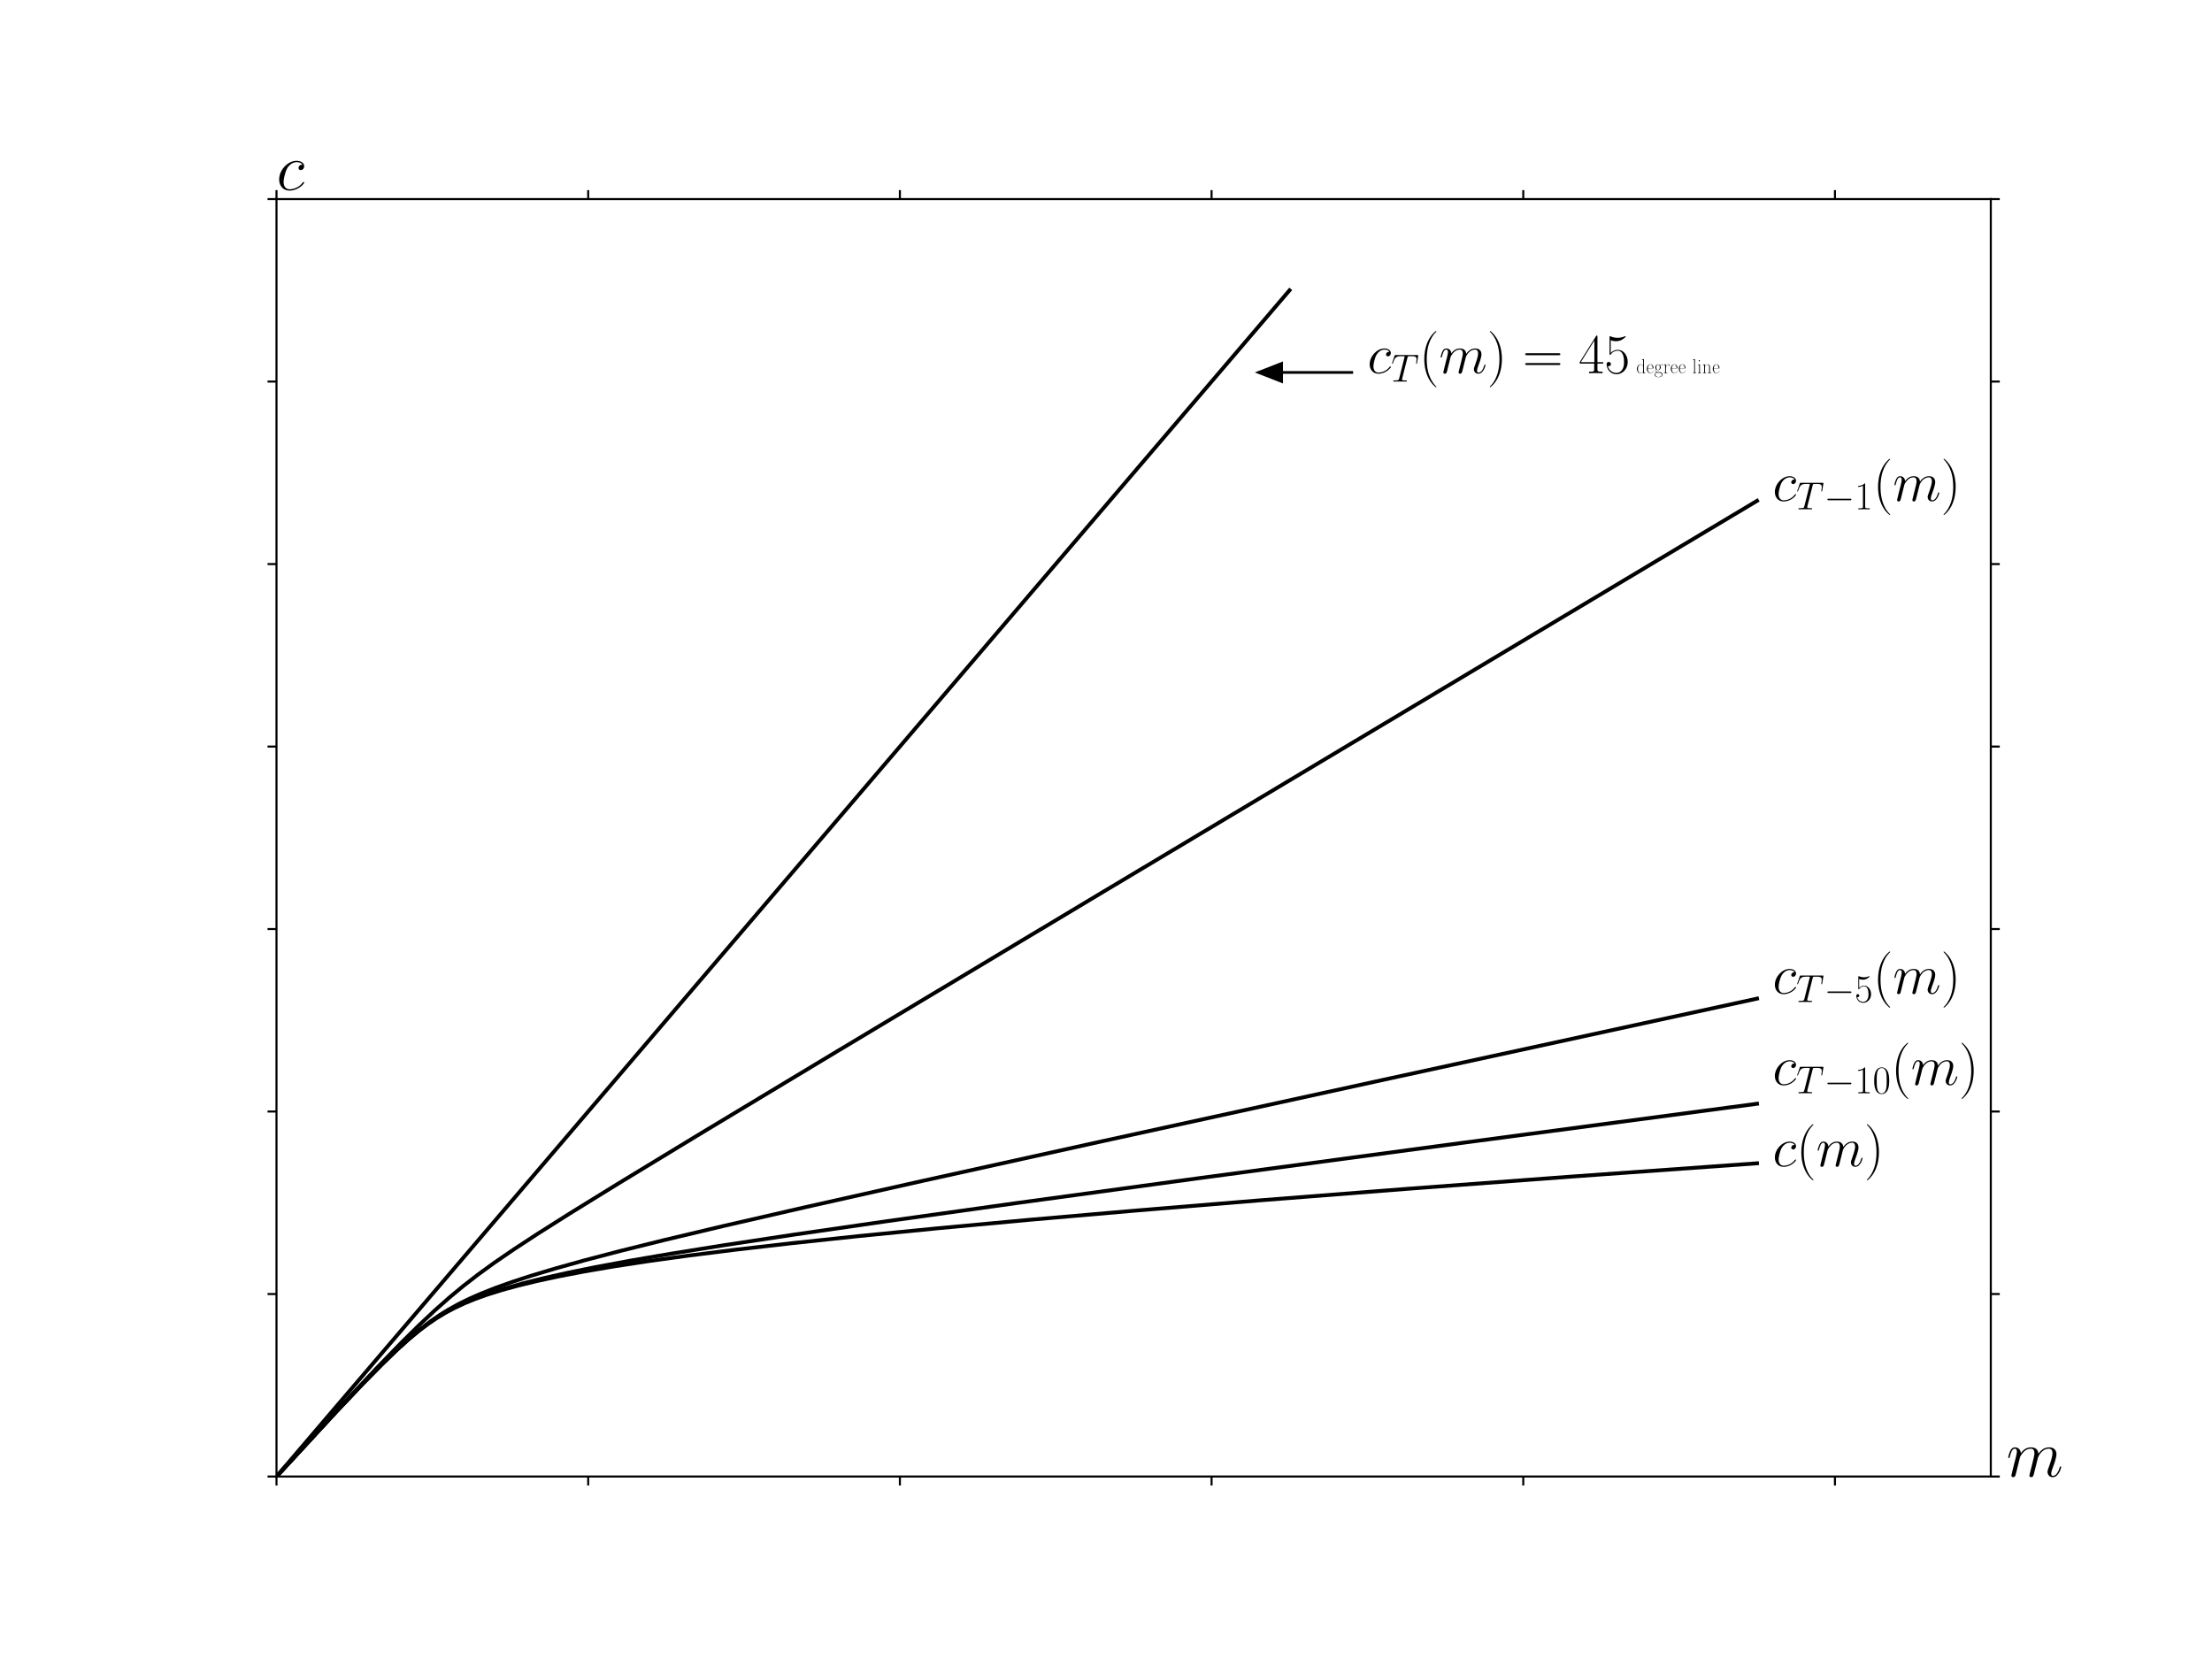
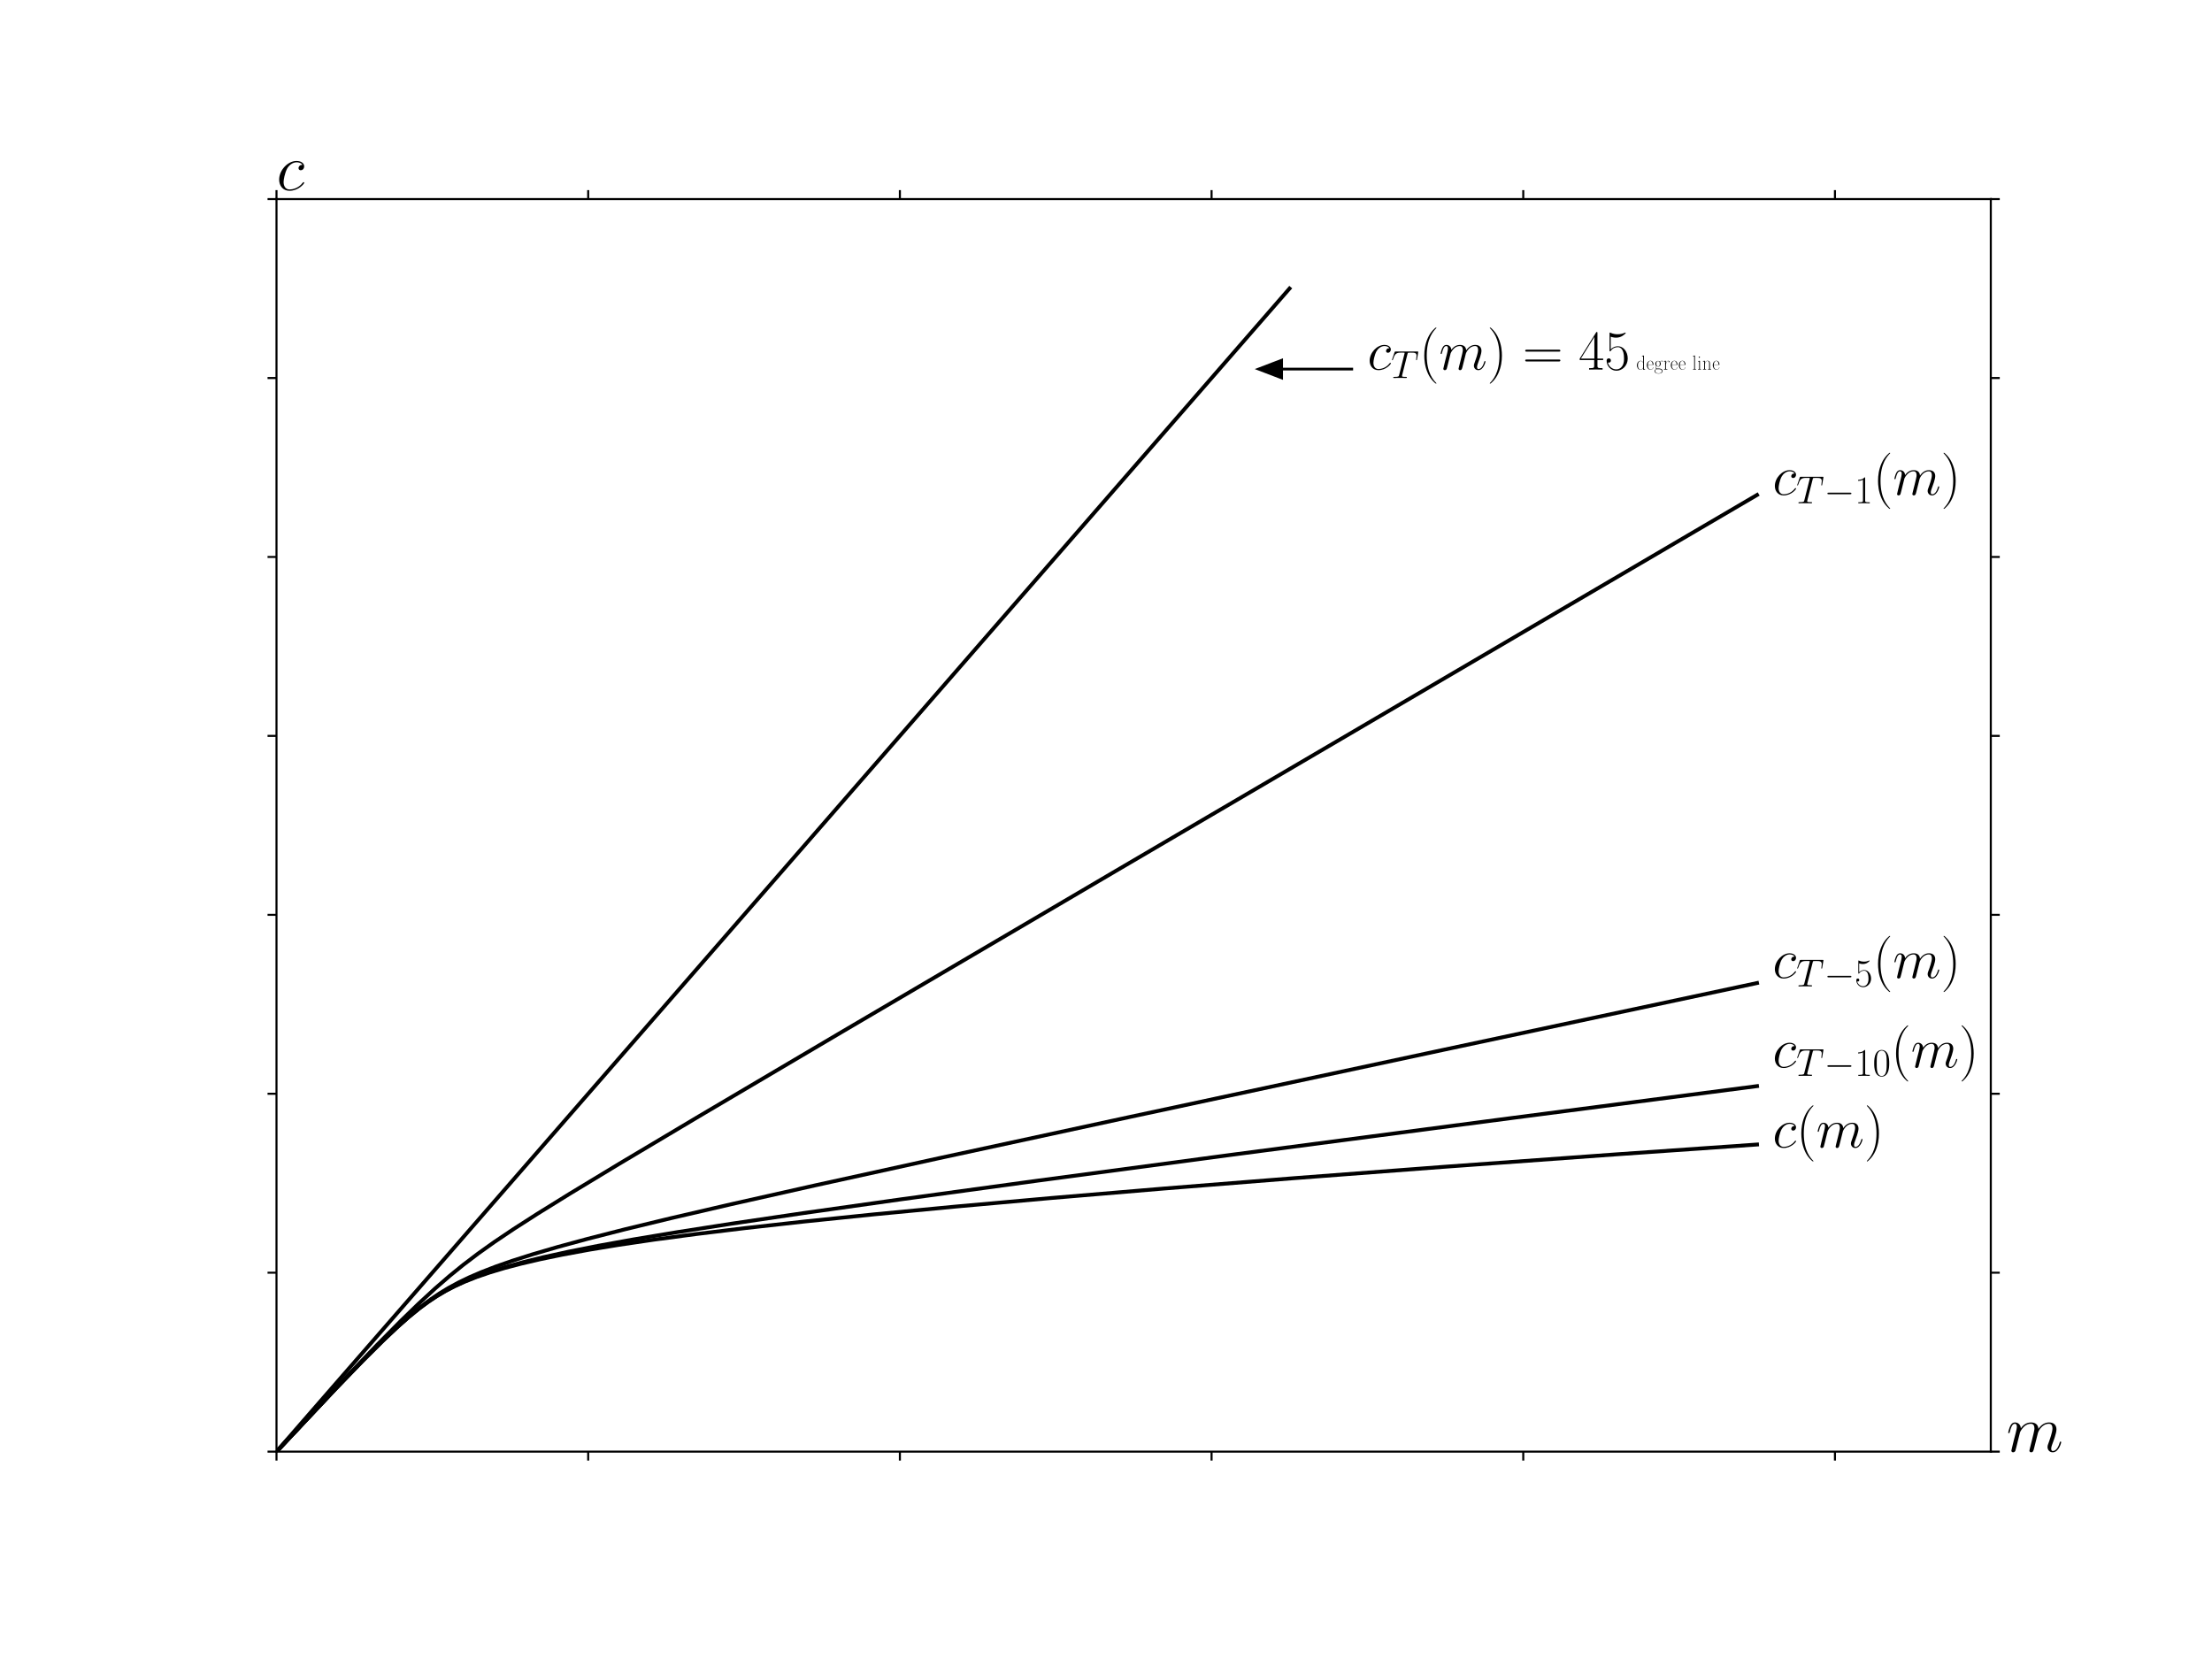
<svg xmlns="http://www.w3.org/2000/svg" xmlns:xlink="http://www.w3.org/1999/xlink" height="648pt" version="1.1" viewBox="0 0 864 648" width="864pt">
  <defs>
    <style type="text/css">
*{stroke-linecap:butt;stroke-linejoin:round;white-space:pre;}
  </style>
  </defs>
  <g id="figure_1">
    <g id="patch_1">
      <path d="M 0 648  L 864 648  L 864 0  L 0 0  z " style="fill:#ffffff;" />
    </g>
    <g id="axes_1">
      <g id="patch_2">
-         <path d="M 108 576.72  L 777.6 576.72  L 777.6 77.76  L 108 77.76  z " style="fill:#ffffff;" />
+         <path d="M 108 567  L 777.6 567  L 777.6 77.76  L 108 77.76  z " style="fill:#ffffff;" />
      </g>
      <g id="patch_3">
-         <path clip-path="url(#pe00c9d540c)" d="M 491.498 145.476  L 500.629 141.912  L 500.629 145.44  L 528.022 145.44  L 528.022 145.512  L 500.629 145.512  L 500.629 149.04  z " style="stroke:#000000;stroke-linejoin:miter;" />
+         <path clip-path="url(#pd4deb03139)" d="M 491.498 144.157  L 500.629 140.662  L 500.629 144.122  L 528.022 144.122  L 528.022 144.192  L 500.629 144.192  L 500.629 147.651  z " style="stroke:#000000;stroke-linejoin:miter;" />
      </g>
      <g id="matplotlib.axis_1">
        <g id="xtick_1">
          <g id="line2d_1">
            <defs>
-               <path d="M 0 0  L 0 3.5  " id="m144f4444d6" style="stroke:#000000;stroke-width:0.8;" />
+               <path d="M 0 0  L 0 3.5  " id="m215e7a1349" style="stroke:#000000;stroke-width:0.8;" />
            </defs>
            <g>
-               <use style="stroke:#000000;stroke-width:0.8;" x="108" xlink:href="#m144f4444d6" y="576.72" />
+               <use style="stroke:#000000;stroke-width:0.8;" x="108" xlink:href="#m215e7a1349" y="567" />
            </g>
          </g>
          <g id="line2d_2">
            <defs>
-               <path d="M 0 0  L 0 -3.5  " id="m716ae5210c" style="stroke:#000000;stroke-width:0.8;" />
+               <path d="M 0 0  L 0 -3.5  " id="m00bf7a49ea" style="stroke:#000000;stroke-width:0.8;" />
            </defs>
            <g>
-               <use style="stroke:#000000;stroke-width:0.8;" x="108" xlink:href="#m716ae5210c" y="77.76" />
+               <use style="stroke:#000000;stroke-width:0.8;" x="108" xlink:href="#m00bf7a49ea" y="77.76" />
            </g>
          </g>
        </g>
        <g id="xtick_2">
          <g id="line2d_3">
            <g>
-               <use style="stroke:#000000;stroke-width:0.8;" x="229.745" xlink:href="#m144f4444d6" y="576.72" />
+               <use style="stroke:#000000;stroke-width:0.8;" x="229.745" xlink:href="#m215e7a1349" y="567" />
            </g>
          </g>
          <g id="line2d_4">
            <g>
-               <use style="stroke:#000000;stroke-width:0.8;" x="229.745" xlink:href="#m716ae5210c" y="77.76" />
+               <use style="stroke:#000000;stroke-width:0.8;" x="229.745" xlink:href="#m00bf7a49ea" y="77.76" />
            </g>
          </g>
        </g>
        <g id="xtick_3">
          <g id="line2d_5">
            <g>
-               <use style="stroke:#000000;stroke-width:0.8;" x="351.491" xlink:href="#m144f4444d6" y="576.72" />
+               <use style="stroke:#000000;stroke-width:0.8;" x="351.491" xlink:href="#m215e7a1349" y="567" />
            </g>
          </g>
          <g id="line2d_6">
            <g>
-               <use style="stroke:#000000;stroke-width:0.8;" x="351.491" xlink:href="#m716ae5210c" y="77.76" />
+               <use style="stroke:#000000;stroke-width:0.8;" x="351.491" xlink:href="#m00bf7a49ea" y="77.76" />
            </g>
          </g>
        </g>
        <g id="xtick_4">
          <g id="line2d_7">
            <g>
-               <use style="stroke:#000000;stroke-width:0.8;" x="473.236" xlink:href="#m144f4444d6" y="576.72" />
+               <use style="stroke:#000000;stroke-width:0.8;" x="473.236" xlink:href="#m215e7a1349" y="567" />
            </g>
          </g>
          <g id="line2d_8">
            <g>
-               <use style="stroke:#000000;stroke-width:0.8;" x="473.236" xlink:href="#m716ae5210c" y="77.76" />
+               <use style="stroke:#000000;stroke-width:0.8;" x="473.236" xlink:href="#m00bf7a49ea" y="77.76" />
            </g>
          </g>
        </g>
        <g id="xtick_5">
          <g id="line2d_9">
            <g>
-               <use style="stroke:#000000;stroke-width:0.8;" x="594.982" xlink:href="#m144f4444d6" y="576.72" />
+               <use style="stroke:#000000;stroke-width:0.8;" x="594.982" xlink:href="#m215e7a1349" y="567" />
            </g>
          </g>
          <g id="line2d_10">
            <g>
-               <use style="stroke:#000000;stroke-width:0.8;" x="594.982" xlink:href="#m716ae5210c" y="77.76" />
+               <use style="stroke:#000000;stroke-width:0.8;" x="594.982" xlink:href="#m00bf7a49ea" y="77.76" />
            </g>
          </g>
        </g>
        <g id="xtick_6">
          <g id="line2d_11">
            <g>
-               <use style="stroke:#000000;stroke-width:0.8;" x="716.727" xlink:href="#m144f4444d6" y="576.72" />
+               <use style="stroke:#000000;stroke-width:0.8;" x="716.727" xlink:href="#m215e7a1349" y="567" />
            </g>
          </g>
          <g id="line2d_12">
            <g>
-               <use style="stroke:#000000;stroke-width:0.8;" x="716.727" xlink:href="#m716ae5210c" y="77.76" />
+               <use style="stroke:#000000;stroke-width:0.8;" x="716.727" xlink:href="#m00bf7a49ea" y="77.76" />
            </g>
          </g>
        </g>
      </g>
      <g id="matplotlib.axis_2">
        <g id="ytick_1">
          <g id="line2d_13">
            <defs>
-               <path d="M 0 0  L -3.5 0  " id="m215b8aab65" style="stroke:#000000;stroke-width:0.8;" />
+               <path d="M 0 0  L -3.5 0  " id="m64de5ba7b4" style="stroke:#000000;stroke-width:0.8;" />
            </defs>
            <g>
-               <use style="stroke:#000000;stroke-width:0.8;" x="108" xlink:href="#m215b8aab65" y="576.72" />
+               <use style="stroke:#000000;stroke-width:0.8;" x="108" xlink:href="#m64de5ba7b4" y="567" />
            </g>
          </g>
          <g id="line2d_14">
            <defs>
-               <path d="M 0 0  L 3.5 0  " id="m0a7cdd34b3" style="stroke:#000000;stroke-width:0.8;" />
+               <path d="M 0 0  L 3.5 0  " id="mf3bd66cc26" style="stroke:#000000;stroke-width:0.8;" />
            </defs>
            <g>
-               <use style="stroke:#000000;stroke-width:0.8;" x="777.6" xlink:href="#m0a7cdd34b3" y="576.72" />
+               <use style="stroke:#000000;stroke-width:0.8;" x="777.6" xlink:href="#mf3bd66cc26" y="567" />
            </g>
          </g>
        </g>
        <g id="ytick_2">
          <g id="line2d_15">
            <g>
-               <use style="stroke:#000000;stroke-width:0.8;" x="108" xlink:href="#m215b8aab65" y="505.44" />
+               <use style="stroke:#000000;stroke-width:0.8;" x="108" xlink:href="#m64de5ba7b4" y="497.109" />
            </g>
          </g>
          <g id="line2d_16">
            <g>
-               <use style="stroke:#000000;stroke-width:0.8;" x="777.6" xlink:href="#m0a7cdd34b3" y="505.44" />
+               <use style="stroke:#000000;stroke-width:0.8;" x="777.6" xlink:href="#mf3bd66cc26" y="497.109" />
            </g>
          </g>
        </g>
        <g id="ytick_3">
          <g id="line2d_17">
            <g>
-               <use style="stroke:#000000;stroke-width:0.8;" x="108" xlink:href="#m215b8aab65" y="434.16" />
+               <use style="stroke:#000000;stroke-width:0.8;" x="108" xlink:href="#m64de5ba7b4" y="427.217" />
            </g>
          </g>
          <g id="line2d_18">
            <g>
-               <use style="stroke:#000000;stroke-width:0.8;" x="777.6" xlink:href="#m0a7cdd34b3" y="434.16" />
+               <use style="stroke:#000000;stroke-width:0.8;" x="777.6" xlink:href="#mf3bd66cc26" y="427.217" />
            </g>
          </g>
        </g>
        <g id="ytick_4">
          <g id="line2d_19">
            <g>
-               <use style="stroke:#000000;stroke-width:0.8;" x="108" xlink:href="#m215b8aab65" y="362.88" />
+               <use style="stroke:#000000;stroke-width:0.8;" x="108" xlink:href="#m64de5ba7b4" y="357.326" />
            </g>
          </g>
          <g id="line2d_20">
            <g>
-               <use style="stroke:#000000;stroke-width:0.8;" x="777.6" xlink:href="#m0a7cdd34b3" y="362.88" />
+               <use style="stroke:#000000;stroke-width:0.8;" x="777.6" xlink:href="#mf3bd66cc26" y="357.326" />
            </g>
          </g>
        </g>
        <g id="ytick_5">
          <g id="line2d_21">
            <g>
-               <use style="stroke:#000000;stroke-width:0.8;" x="108" xlink:href="#m215b8aab65" y="291.6" />
+               <use style="stroke:#000000;stroke-width:0.8;" x="108" xlink:href="#m64de5ba7b4" y="287.434" />
            </g>
          </g>
          <g id="line2d_22">
            <g>
-               <use style="stroke:#000000;stroke-width:0.8;" x="777.6" xlink:href="#m0a7cdd34b3" y="291.6" />
+               <use style="stroke:#000000;stroke-width:0.8;" x="777.6" xlink:href="#mf3bd66cc26" y="287.434" />
            </g>
          </g>
        </g>
        <g id="ytick_6">
          <g id="line2d_23">
            <g>
-               <use style="stroke:#000000;stroke-width:0.8;" x="108" xlink:href="#m215b8aab65" y="220.32" />
+               <use style="stroke:#000000;stroke-width:0.8;" x="108" xlink:href="#m64de5ba7b4" y="217.543" />
            </g>
          </g>
          <g id="line2d_24">
            <g>
-               <use style="stroke:#000000;stroke-width:0.8;" x="777.6" xlink:href="#m0a7cdd34b3" y="220.32" />
+               <use style="stroke:#000000;stroke-width:0.8;" x="777.6" xlink:href="#mf3bd66cc26" y="217.543" />
            </g>
          </g>
        </g>
        <g id="ytick_7">
          <g id="line2d_25">
            <g>
-               <use style="stroke:#000000;stroke-width:0.8;" x="108" xlink:href="#m215b8aab65" y="149.04" />
+               <use style="stroke:#000000;stroke-width:0.8;" x="108" xlink:href="#m64de5ba7b4" y="147.651" />
            </g>
          </g>
          <g id="line2d_26">
            <g>
-               <use style="stroke:#000000;stroke-width:0.8;" x="777.6" xlink:href="#m0a7cdd34b3" y="149.04" />
+               <use style="stroke:#000000;stroke-width:0.8;" x="777.6" xlink:href="#mf3bd66cc26" y="147.651" />
            </g>
          </g>
        </g>
        <g id="ytick_8">
          <g id="line2d_27">
            <g>
-               <use style="stroke:#000000;stroke-width:0.8;" x="108" xlink:href="#m215b8aab65" y="77.76" />
+               <use style="stroke:#000000;stroke-width:0.8;" x="108" xlink:href="#m64de5ba7b4" y="77.76" />
            </g>
          </g>
          <g id="line2d_28">
            <g>
-               <use style="stroke:#000000;stroke-width:0.8;" x="777.6" xlink:href="#m0a7cdd34b3" y="77.76" />
+               <use style="stroke:#000000;stroke-width:0.8;" x="777.6" xlink:href="#mf3bd66cc26" y="77.76" />
            </g>
          </g>
        </g>
      </g>
      <g id="line2d_29">
-         <path clip-path="url(#pe00c9d540c)" d="M 108 576.72  L 131.155 551.604  L 141.574 540.609  L 149.1 532.966  L 154.888 527.383  L 159.519 523.206  L 163.571 519.837  L 167.045 517.21  L 170.518 514.849  L 173.991 512.755  L 177.464 510.909  L 181.516 509.025  L 185.569 507.377  L 190.2 505.721  L 195.988 503.909  L 202.356 502.162  L 209.881 500.34  L 218.564 498.479  L 228.405 496.6  L 239.982 494.626  L 253.296 492.591  L 268.926 490.434  L 287.45 488.108  L 309.447 485.574  L 335.496 482.804  L 366.176 479.771  L 402.066 476.454  L 443.744 472.829  L 492.37 468.829  L 548.52 464.44  L 613.353 459.601  L 686.291 454.381  L 686.291 454.381  " style="fill:none;stroke:#000000;stroke-linecap:square;stroke-width:1.5;" />
+         <path clip-path="url(#pd4deb03139)" d="M 108 567  L 131.155 542.373  L 141.574 531.593  L 149.1 524.098  L 154.888 518.625  L 159.519 514.528  L 163.571 511.225  L 167.045 508.649  L 170.518 506.334  L 173.991 504.281  L 177.464 502.471  L 181.516 500.624  L 186.147 498.793  L 191.357 497.009  L 197.146 495.279  L 203.514 493.604  L 211.039 491.852  L 219.722 490.055  L 230.142 488.136  L 241.719 486.233  L 255.612 484.183  L 271.82 482.025  L 290.923 479.707  L 314.078 477.131  L 341.285 474.336  L 373.122 471.294  L 410.749 467.929  L 454.164 464.274  L 505.105 460.216  L 563.571 455.786  L 631.298 450.884  L 686.291 447.044  L 686.291 447.044  " style="fill:none;stroke:#000000;stroke-linecap:square;stroke-width:1.5;" />
      </g>
      <g id="line2d_30">
-         <path clip-path="url(#pe00c9d540c)" d="M 108 576.72  L 134.628 547.682  L 147.363 534.126  L 156.625 524.587  L 163.571 517.724  L 169.939 511.745  L 175.728 506.633  L 180.938 502.32  L 186.726 497.834  L 193.094 493.212  L 200.619 488.053  L 209.881 481.991  L 222.616 473.939  L 241.719 462.151  L 272.399 443.509  L 326.813 410.739  L 431.009 348.282  L 649.822 217.422  L 686.291 195.625  L 686.291 195.625  " style="fill:none;stroke:#000000;stroke-linecap:square;stroke-width:1.5;" />
+         <path clip-path="url(#pd4deb03139)" d="M 108 567  L 134.628 538.528  L 147.363 525.236  L 156.625 515.883  L 163.571 509.153  L 169.939 503.291  L 175.728 498.278  L 180.938 494.049  L 186.726 489.651  L 193.094 485.118  L 200.619 480.061  L 209.881 474.117  L 222.616 466.221  L 241.719 454.663  L 272.978 436.041  L 328.549 403.23  L 435.64 340.294  L 661.978 207.577  L 686.291 193.329  L 686.291 193.329  " style="fill:none;stroke:#000000;stroke-linecap:square;stroke-width:1.5;" />
      </g>
      <g id="line2d_31">
-         <path clip-path="url(#pe00c9d540c)" d="M 108 576.72  L 131.155 551.601  L 142.153 539.995  L 149.679 532.355  L 155.467 526.77  L 160.098 522.577  L 164.15 519.178  L 168.202 516.084  L 171.676 513.694  L 175.149 511.542  L 179.201 509.304  L 183.253 507.312  L 187.884 505.271  L 193.673 502.985  L 200.04 500.716  L 207.566 498.265  L 216.828 495.484  L 228.405 492.254  L 242.298 488.618  L 259.664 484.31  L 282.819 478.812  L 314.657 471.5  L 360.387 461.245  L 430.43 445.787  L 543.889 420.997  L 686.291 390.056  L 686.291 390.056  " style="fill:none;stroke:#000000;stroke-linecap:square;stroke-width:1.5;" />
+         <path clip-path="url(#pd4deb03139)" d="M 108 567  L 131.734 541.763  L 142.153 530.99  L 149.679 523.499  L 155.467 518.023  L 160.098 513.912  L 164.15 510.579  L 168.202 507.545  L 171.676 505.201  L 175.149 503.092  L 179.201 500.898  L 183.253 498.944  L 187.884 496.943  L 193.673 494.702  L 200.04 492.476  L 208.144 489.896  L 217.985 487.02  L 229.563 483.874  L 244.034 480.182  L 261.979 475.841  L 285.713 470.338  L 318.709 462.93  L 366.755 452.388  L 441.429 436.252  L 563.571 410.109  L 686.291 383.973  L 686.291 383.973  " style="fill:none;stroke:#000000;stroke-linecap:square;stroke-width:1.5;" />
      </g>
      <g id="line2d_32">
-         <path clip-path="url(#pe00c9d540c)" d="M 108 576.72  L 131.155 551.603  L 141.574 540.607  L 149.1 532.96  L 154.888 527.373  L 159.519 523.187  L 163.571 519.807  L 167.045 517.166  L 170.518 514.788  L 173.991 512.672  L 177.464 510.8  L 181.516 508.881  L 186.147 506.969  L 191.357 505.092  L 197.146 503.257  L 204.092 501.309  L 212.197 499.284  L 221.458 497.203  L 232.457 494.961  L 245.771 492.484  L 261.979 489.705  L 282.819 486.371  L 310.026 482.258  L 346.494 476.984  L 396.856 469.941  L 468.057 460.224  L 571.096 446.403  L 686.291 431.12  L 686.291 431.12  " style="fill:none;stroke:#000000;stroke-linecap:square;stroke-width:1.5;" />
+         <path clip-path="url(#pd4deb03139)" d="M 108 567  L 131.155 542.373  L 141.574 531.591  L 149.1 524.093  L 154.888 518.614  L 159.519 514.51  L 163.571 511.196  L 167.045 508.607  L 170.518 506.274  L 173.991 504.2  L 177.464 502.364  L 181.516 500.483  L 186.147 498.608  L 191.357 496.767  L 197.146 494.968  L 204.092 493.058  L 212.197 491.072  L 222.037 488.911  L 233.615 486.613  L 247.508 484.102  L 264.295 481.306  L 285.713 477.972  L 314.078 473.793  L 352.283 468.403  L 405.539 461.128  L 481.371 451.011  L 591.356 436.577  L 686.291 424.236  L 686.291 424.236  " style="fill:none;stroke:#000000;stroke-linecap:square;stroke-width:1.5;" />
      </g>
      <g id="line2d_33">
-         <path clip-path="url(#pe00c9d540c)" d="M 108 576.72  L 503.673 113.4  L 503.673 113.4  " style="fill:none;stroke:#000000;stroke-linecap:square;stroke-width:1.5;" />
+         <path clip-path="url(#pd4deb03139)" d="M 108 567  L 503.673 112.706  L 503.673 112.706  " style="fill:none;stroke:#000000;stroke-linecap:square;stroke-width:1.5;" />
      </g>
      <g id="patch_4">
-         <path d="M 108 576.72  L 108 77.76  " style="fill:none;stroke:#000000;stroke-linecap:square;stroke-linejoin:miter;stroke-width:0.8;" />
+         <path d="M 108 567  L 108 77.76  " style="fill:none;stroke:#000000;stroke-linecap:square;stroke-linejoin:miter;stroke-width:0.8;" />
      </g>
      <g id="patch_5">
-         <path d="M 777.6 576.72  L 777.6 77.76  " style="fill:none;stroke:#000000;stroke-linecap:square;stroke-linejoin:miter;stroke-width:0.8;" />
+         <path d="M 777.6 567  L 777.6 77.76  " style="fill:none;stroke:#000000;stroke-linecap:square;stroke-linejoin:miter;stroke-width:0.8;" />
      </g>
      <g id="patch_6">
-         <path d="M 108 576.72  L 777.6 576.72  " style="fill:none;stroke:#000000;stroke-linecap:square;stroke-linejoin:miter;stroke-width:0.8;" />
+         <path d="M 108 567  L 777.6 567  " style="fill:none;stroke:#000000;stroke-linecap:square;stroke-linejoin:miter;stroke-width:0.8;" />
      </g>
      <g id="patch_7">
        <path d="M 108 77.76  L 777.6 77.76  " style="fill:none;stroke:#000000;stroke-linecap:square;stroke-linejoin:miter;stroke-width:0.8;" />
      </g>
      <g id="text_1">
        <defs>
          <path d="M 39.094 38  C 37.203 38 36.297 38 34.906 36.797  C 34.297 36.297 33.203 34.797 33.203 33.188  C 33.203 31.188 34.703 29.984 36.594 29.984  C 39 29.984 41.703 31.984 41.703 35.984  C 41.703 40.484 37.094 44 30.203 44  C 17.094 44 4 30.188 4 15.797  C 4 6.969 9.406 -1 19.594 -1  C 33.203 -1 41.797 9.719 41.797 11.031  C 41.797 11.641 41.203 12.141 40.797 12.141  C 40.5 12.141 40.406 12.047 39.5 11.125  C 33.094 2.516 23.594 1 19.797 1  C 12.906 1 10.703 7.078 10.703 12.141  C 10.703 15.688 12.406 25.531 16 32.391  C 18.594 37.094 24 41.984 30.297 41.984  C 31.594 41.984 37.094 41.812 39.094 38  z " id="CMMI12-99" />
          <path d="M 41.703 60.719  C 42.297 63.094 42.5 64 44 64.391  C 44.797 64.594 48.094 64.594 50.203 64.594  C 60.203 64.594 64.906 64.203 64.906 56.438  C 64.906 54.938 64.5 51.156 63.906 47.469  L 63.797 46.281  C 63.797 45.891 64.203 45.281 64.797 45.281  C 65.797 45.281 65.797 45.781 66.094 47.375  L 69 64.984  C 69.203 65.891 69.203 66.094 69.203 66.391  C 69.203 67.484 68.594 67.484 66.594 67.484  L 11.906 67.484  C 9.594 67.484 9.5 67.391 8.906 65.594  L 2.797 47.672  C 2.703 47.469 2.406 46.375 2.406 46.281  C 2.406 45.781 2.797 45.281 3.406 45.281  C 4.203 45.281 4.406 45.688 4.797 46.984  C 9 59.016 11.094 64.594 24.406 64.594  L 31.094 64.594  C 33.5 64.594 34.5 64.594 34.5 63.5  C 34.5 63.203 34.5 63 34 61.203  L 20.594 7.766  C 19.594 3.891 19.406 2.891 8.797 2.891  C 6.297 2.891 5.594 2.891 5.594 1  C 5.594 0 6.703 0 7.203 0  C 9.703 0 12.297 0.188 14.797 0.188  L 30.406 0.188  C 32.906 0.188 35.594 0 38.094 0  C 39.203 0 40.203 0 40.203 1.891  C 40.203 2.891 39.5 2.891 36.906 2.891  C 27.906 2.891 27.906 3.781 27.906 5.281  C 27.906 5.375 27.906 6.078 28.297 7.672  z " id="CMMI12-84" />
          <path d="M 30.594 -24.406  C 30.594 -24.312 30.594 -24.109 30.297 -23.812  C 25.703 -19.109 13.406 -6.297 13.406 24.938  C 13.406 56.172 25.5 68.875 30.406 73.891  C 30.406 73.984 30.594 74.188 30.594 74.484  C 30.594 74.797 30.297 75 29.906 75  C 28.797 75 20.297 67.578 15.406 56.562  C 10.406 45.453 9 34.656 9 25.047  C 9 17.828 9.703 5.625 15.703 -7.297  C 20.5 -17.703 28.703 -25 29.906 -25  C 30.406 -25 30.594 -24.812 30.594 -24.406  z " id="CMR17-40" />
          <path d="M 20.594 29.219  C 20.797 29.828 23.297 34.812 27 38  C 29.594 40.391 33 41.984 36.906 41.984  C 40.906 41.984 42.297 39 42.297 35.016  C 42.297 34.406 42.297 32.422 41.094 27.734  L 38.594 17.453  C 37.797 14.453 35.906 7.078 35.703 5.984  C 35.297 4.484 34.703 1.891 34.703 1.484  C 34.703 0.094 35.797 -1 37.297 -1  C 40.297 -1 40.797 1.297 41.703 4.891  L 47.703 28.719  C 47.906 29.531 53.094 41.984 64.094 41.984  C 68.094 41.984 69.5 39 69.5 35.016  C 69.5 29.422 65.594 18.547 63.406 12.562  C 62.5 10.172 62 8.875 62 7.078  C 62 2.594 65.094 -1 69.906 -1  C 79.203 -1 82.703 13.656 82.703 14.266  C 82.703 14.766 82.297 15.156 81.703 15.156  C 80.797 15.156 80.703 14.859 80.203 13.156  C 77.906 5.188 74.203 1 70.203 1  C 69.203 1 67.594 1.094 67.594 4.281  C 67.594 6.875 68.797 10.078 69.203 11.172  C 71 15.953 75.5 27.734 75.5 33.516  C 75.5 39.5 72 44 64.406 44  C 57.703 44 52.297 40.203 48.297 34.312  C 48 39.703 44.703 44 37.203 44  C 28.297 44 23.594 37.703 21.797 35.203  C 21.5 40.891 17.406 44 13 44  C 10.094 44 7.797 42.594 5.906 38.797  C 4.094 35.203 2.703 29.125 2.703 28.719  C 2.703 28.328 3.094 27.828 3.797 27.828  C 4.594 27.828 4.703 27.922 5.297 30.219  C 6.797 36.109 8.703 41.984 12.703 41.984  C 15 41.984 15.797 40.391 15.797 37.406  C 15.797 35.203 14.797 31.312 14.094 28.234  L 11.297 17.453  C 10.906 15.562 9.797 11.062 9.297 9.266  C 8.594 6.672 7.5 1.984 7.5 1.484  C 7.5 0.094 8.594 -1 10.094 -1  C 11.297 -1 12.703 -0.406 13.5 1.094  C 13.703 1.594 14.594 5.078 15.094 7.078  L 17.297 16.062  z " id="CMMI12-109" />
          <path d="M 26.297 24.938  C 26.297 32.141 25.594 44.359 19.594 57.266  C 14.797 67.688 6.594 75 5.406 75  C 5.094 75 4.703 74.891 4.703 74.391  C 4.703 74.188 4.797 74.094 4.906 73.891  C 9.703 68.875 21.906 56.172 21.906 25.047  C 21.906 -6.188 9.797 -18.906 4.906 -23.906  C 4.797 -24.109 4.703 -24.203 4.703 -24.406  C 4.703 -24.906 5.094 -25 5.406 -25  C 6.5 -25 15 -17.609 19.906 -6.594  C 24.906 4.516 26.297 15.328 26.297 24.938  z " id="CMR17-41" />
          <path d="M 64.297 32  C 65.797 32 67.297 32 67.297 33.688  C 67.297 35.5 65.594 35.5 63.906 35.5  L 8 35.5  C 6.297 35.5 4.594 35.5 4.594 33.688  C 4.594 32 6.094 32 7.594 32  z M 63.906 14.484  C 65.594 14.484 67.297 14.484 67.297 16.297  C 67.297 18 65.797 18 64.297 18  L 7.594 18  C 6.094 18 4.594 18 4.594 16.297  C 4.594 14.484 6.297 14.484 8 14.484  z " id="CMR17-61" />
          <path d="M 33.594 64.797  C 33.594 66.891 33.5 67 31.703 67  L 2 19.594  L 2 17  L 27.797 17  L 27.797 7.188  C 27.797 3.594 27.594 2.594 20.594 2.594  L 18.703 2.594  L 18.703 0  C 21.906 0.188 27.297 0.188 30.703 0.188  C 34.094 0.188 39.5 0.188 42.703 0  L 42.703 2.594  L 40.797 2.594  C 33.797 2.594 33.594 3.594 33.594 7.188  L 33.594 17  L 43.797 17  L 43.797 19.594  L 33.594 19.594  z M 28.094 58.172  L 28.094 19.594  L 4 19.594  z " id="CMR17-52" />
          <path d="M 11.406 58.594  C 12.406 58.188 16.5 56.891 20.703 56.891  C 30 56.891 35.094 61.891 38 64.688  C 38 65.484 38 66 37.406 66  C 37.297 66 37.094 66 36.297 65.594  C 32.797 64.094 28.703 63 23.703 63  C 20.703 63 16.203 63.359 11.297 65.484  C 10.203 66 10 66 9.906 66  C 9.406 66 9.297 65.891 9.297 63.906  L 9.297 34.859  C 9.297 33.016 9.297 32.5 10.297 32.5  C 10.797 32.5 11 32.703 11.5 33.422  C 14.703 38.047 19.094 40 24.094 40  C 27.594 40 35.094 37.734 35.094 20.203  C 35.094 16.984 35.094 11.188 32.094 6.594  C 29.594 2.484 25.703 0.391 21.406 0.391  C 14.797 0.391 8.094 4.984 6.297 12.688  C 6.703 12.594 7.5 12.391 7.906 12.391  C 9.203 12.391 11.703 13.094 11.703 16.188  C 11.703 18.891 9.797 20 7.906 20  C 5.594 20 4.094 18.594 4.094 15.797  C 4.094 7.094 11 -2 21.594 -2  C 31.906 -2 41.703 6.891 41.703 19.797  C 41.703 32.094 33.906 41.594 24.203 41.594  C 19.094 41.594 14.797 39.688 11.406 36  z " id="CMR17-53" />
          <path d="M 29.406 68.875  L 29.406 66.641  L 30.5 66.641  C 33.594 66.641 35.297 65.734 35.297 61.875  L 35.203 36.016  C 33.297 40.672 27.594 43.828 22.797 43.828  C 11.094 43.828 4.203 31.859 4.203 21.203  C 4.203 11.156 10.203 -0.297 20.906 -1  L 21.797 -1  C 27.203 -1 33.094 2.344 35.094 7.312  L 35.203 -1  L 45.203 -0.406  L 45.203 1.828  L 44 1.828  C 40.703 1.828 39.297 3.047 39.297 6.594  L 39.297 70  z M 9.297 18.969  L 9.297 20.5  C 9.297 27.5 10.297 35.812 16.5 40.266  C 18.594 41.797 21 42.609 23.406 42.609  C 29.094 42.609 35.297 37.125 35.297 31.25  C 35.297 30.125 35.203 28.906 35.203 27.797  L 35.203 11.469  C 35.203 5.984 28.297 0.203 22.5 0.203  C 14.797 0.203 10.594 8.125 9.703 14.812  C 9.5 16.234 9.5 17.547 9.297 18.969  z " id="Computer_Modern_Roman-100" />
          <path d="M 8.797 23.672  L 35.094 23.672  C 35.297 23.672 35.703 23.562 36.094 23.562  C 36.797 23.562 37.094 23.969 37.094 24.578  C 37.094 33.578 32.797 44 21.594 44  C 9.594 44 3.703 31.547 3.703 21.641  C 3.703 11.734 9.203 0.516 21.094 -1  C 21.5 -0.906 21.906 -1 22.297 -1  C 29.203 -1 34.5 3.828 36.797 10.391  C 36.906 10.703 37 11.094 37 11.406  C 37 11.703 36.906 12 36.5 12  C 35.5 12 35.406 10.391 35.094 9.484  C 33.094 4.641 28.797 0.406 23.203 0.406  C 19 0.406 15 2.828 12.703 6.25  C 9 11.297 8.797 17.766 8.797 23.703  z M 8.906 24.922  C 9.094 32.797 13 42.781 21.406 42.781  C 28.406 42.781 31.406 35.312 32.203 29.469  C 32.297 27.953 32.297 26.438 32.5 24.922  z " id="Computer_Modern_Roman-101" />
          <path d="M 10.297 18.922  L 10.297 18.828  C 8.297 16.828 7.406 13.547 7.406 10.766  C 7.406 7.188 8.906 4.891 11.703 2.688  C 7 1.891 2.406 -2.688 2.406 -7.766  C 2.406 -16.219 14 -20 22.203 -20  C 30.203 -20 42.203 -17.016 42.203 -7.172  C 42.203 -1.688 38.5 2.5 33.406 4.094  C 29.797 5.297 25.906 5.391 22.094 5.391  L 19.094 5.391  C 18.203 5.391 17.297 5.297 16.406 5.297  C 11.594 5.297 9.094 8.281 9.094 12.359  C 9.094 14.141 10.094 17.734 11.094 17.734  L 11.203 17.734  C 11.797 17.734 13.594 16.234 14.797 15.734  C 16.406 15.047 18.094 14.75 19.906 14.75  C 28.203 14.75 33.5 21.906 33.5 29.172  C 33.5 32.453 32.297 36.438 29.906 38.812  L 29.906 38.922  C 32.594 41.016 35.406 42.797 38.906 42.797  C 39.594 42.797 40.297 42.703 41 42.5  C 40.406 42.109 39.906 41.5 39.906 40.703  C 39.906 39.719 40.797 39.016 41.703 39.016  C 42.906 39.016 43.5 39.812 43.5 40.703  C 43.5 43.094 41.094 44 39.094 44  C 35.797 44 32.594 42.594 30 40.516  C 29.797 40.312 29.406 40.016 29.094 40.016  C 28.5 40.016 26.5 41.703 25.203 42.406  C 23.5 43.094 21.703 43.5 19.906 43.5  C 11.594 43.5 6.203 36.234 6.203 29.078  C 6.203 25.688 7.5 21.203 10.297 18.922  z M 5.594 -8.562  L 5.594 -7.766  C 5.594 -4.078 7.906 -0.391 11.203 1.094  C 12.906 1.891 14.703 2 16.594 2  L 24.906 2  C 30.594 2 39.094 0 39.094 -7.766  C 39.094 -15.531 28.906 -18.812 22.406 -18.812  C 15.703 -18.812 6.594 -15.734 5.594 -8.562  z M 11.094 27.078  L 11.094 28.375  C 11.094 33.844 12.297 42.203 19.797 42.203  C 26.297 42.203 28.594 35.641 28.594 29.469  C 28.594 25.188 28.203 19.625 23.797 17.125  C 22.594 16.391 21.203 16 19.906 16  C 14 16 11.703 21.75 11.094 27.109  z " id="Computer_Modern_Roman-103" />
          <path d="M 4.5 42.875  L 4.5 40.656  L 5.5 40.656  C 8.703 40.656 10.406 39.953 10.406 35.516  L 10.406 5.625  C 10.406 2.391 8 2.188 4.5 2.188  L 4.5 0  L 21.703 0  L 21.703 2.188  L 19.703 2.188  C 16.797 2.188 14.406 2.5 14.406 6.328  L 14.406 21.078  C 14.406 29.656 16.203 42.781 25.906 42.781  C 27 42.781 28.094 42.484 29.094 42.078  C 27.906 41.562 26.906 40.766 26.906 39.344  C 26.906 37.938 28 36.516 29.703 36.516  C 31.203 36.516 32.406 37.828 32.406 39.344  C 32.406 42.688 28.703 44 26 44  C 19.906 44 15.297 38.031 14.406 32.484  L 14.297 44  z " id="Computer_Modern_Roman-114" />
          <path d="M 4.797 68.875  L 4.797 66.656  L 6 66.656  C 9.5 66.656 10.594 65.047 10.594 61.719  L 10.594 5.828  C 10.594 2.797 9.297 2.188 4.797 2.188  L 4.797 0  L 20.406 0  L 20.406 2.188  L 18.797 2.188  C 16.594 2.188 14.594 2.5 14.594 5.719  L 14.594 70  z " id="Computer_Modern_Roman-108" />
          <path d="M 5.094 42.688  L 5.094 40.469  L 5.594 40.469  C 8.797 40.469 10.594 39.969 10.594 35.156  L 10.594 5.609  C 10.594 2.391 8.297 2.188 4.797 2.188  L 4.797 0  L 19.906 0  L 19.906 2.188  L 18.594 2.188  C 16.5 2.188 14.594 2.391 14.594 5.812  L 14.594 43.797  z M 10.906 65  C 9.297 65 8.297 63.188 8.297 61.875  C 8.297 60.375 9.5 58.562 11.406 58.562  C 13.406 58.562 14.594 60.266 14.594 61.781  C 14.594 63.188 13.406 65 11.5 65  C 11.297 65.094 11.094 65 10.906 65  z " id="Computer_Modern_Roman-105" />
          <path d="M 4.703 42.875  L 4.703 40.656  L 5.703 40.656  C 8.906 40.656 10.594 39.953 10.594 35.516  L 10.594 5.625  C 10.594 2.391 8.203 2.188 4.703 2.188  L 4.703 0  L 20.594 0  L 20.594 2.188  L 19.203 2.188  C 16.906 2.188 14.703 2.5 14.703 5.625  L 14.703 27.734  C 15.297 34.609 18.797 42.781 26.703 42.781  C 33 42.781 35.406 37.734 35.406 30.469  L 35.406 5.625  C 35.406 2.391 33 2.188 29.5 2.188  L 29.5 0  L 45.406 0  L 45.406 2.188  L 43.797 2.188  C 41.5 2.188 39.5 2.5 39.5 6.031  L 39.5 29.453  C 39.5 35.922 38.297 44 27.5 44  C 22.094 44 18.406 41.062 16 36.719  C 15.406 35.609 14.797 34.406 14.594 33.188  L 14.5 44  z " id="Computer_Modern_Roman-110" />
        </defs>
-         <g transform="translate(534.1091 149.04)scale(0.22 -0.22)">
+         <g transform="translate(534.1091 147.6514)scale(0.22 -0.22)">
          <use transform="translate(0 14.94392)scale(0.996264)" xlink:href="#CMMI12-99" />
          <use transform="translate(41.98323 0)scale(0.697382)" xlink:href="#CMMI12-84" />
          <use transform="translate(91.98769 14.94392)scale(0.996264)" xlink:href="#CMR17-40" />
          <use transform="translate(127.2685 14.94392)scale(0.996264)" xlink:href="#CMMI12-109" />
          <use transform="translate(212.5957 14.94392)scale(0.996264)" xlink:href="#CMR17-41" />
          <use transform="translate(275.5505 14.94392)scale(0.996264)" xlink:href="#CMR17-61" />
          <use transform="translate(374.9393 14.94392)scale(0.996264)" xlink:href="#CMR17-52" />
          <use transform="translate(420.6297 14.94392)scale(0.996264)" xlink:href="#CMR17-53" />
          <use transform="translate(476.9611 14.94392)scale(0.356961)" xlink:href="#Computer_Modern_Roman-100" />
          <use transform="translate(494.7107 14.94392)scale(0.356961)" xlink:href="#Computer_Modern_Roman-101" />
          <use transform="translate(508.906 14.94392)scale(0.356961)" xlink:href="#Computer_Modern_Roman-103" />
          <use transform="translate(524.8784 14.94392)scale(0.356961)" xlink:href="#Computer_Modern_Roman-114" />
          <use transform="translate(537.2965 14.94392)scale(0.356961)" xlink:href="#Computer_Modern_Roman-101" />
          <use transform="translate(551.4918 14.94392)scale(0.356961)" xlink:href="#Computer_Modern_Roman-101" />
          <use transform="translate(576.328 14.94392)scale(0.356961)" xlink:href="#Computer_Modern_Roman-108" />
          <use transform="translate(585.1917 14.94392)scale(0.356961)" xlink:href="#Computer_Modern_Roman-105" />
          <use transform="translate(594.0554 14.94392)scale(0.356961)" xlink:href="#Computer_Modern_Roman-110" />
          <use transform="translate(611.8051 14.94392)scale(0.356961)" xlink:href="#Computer_Modern_Roman-101" />
        </g>
      </g>
      <g id="text_2">
        <defs>
          <path d="M 65.906 23  C 67.594 23 69.406 23 69.406 25  C 69.406 27 67.594 27 65.906 27  L 11.797 27  C 10.094 27 8.297 27 8.297 25  C 8.297 23 10.094 23 11.797 23  z " id="CMSY10-0" />
          <path d="M 26.594 63.797  C 26.594 65.891 26.5 66 25.094 66  C 21.203 61.359 15.297 59.891 9.703 59.688  C 9.406 59.688 8.906 59.688 8.797 59.5  C 8.703 59.297 8.703 59.094 8.703 57  C 11.797 57 17 57.594 21 59.984  L 21 7.297  C 21 3.797 20.797 2.594 12.203 2.594  L 9.203 2.594  L 9.203 0  C 14 0.094 19 0.188 23.797 0.188  C 28.594 0.188 33.594 0.094 38.406 0  L 38.406 2.594  L 35.406 2.594  C 26.797 2.594 26.594 3.688 26.594 7.297  z " id="CMR17-49" />
        </defs>
-         <g transform="translate(692.3782 198.936)scale(0.22 -0.22)">
+         <g transform="translate(692.3782 196.5754)scale(0.22 -0.22)">
          <use transform="translate(0 14.94392)scale(0.996264)" xlink:href="#CMMI12-99" />
          <use transform="translate(41.98323 0)scale(0.697382)" xlink:href="#CMMI12-84" />
          <use transform="translate(91.48956 0)scale(0.697382)" xlink:href="#CMSY10-0" />
          <use transform="translate(145.7305 0)scale(0.697382)" xlink:href="#CMR17-49" />
          <use transform="translate(178.2119 14.94392)scale(0.996264)" xlink:href="#CMR17-40" />
          <use transform="translate(213.4926 14.94392)scale(0.996264)" xlink:href="#CMMI12-109" />
          <use transform="translate(298.8199 14.94392)scale(0.996264)" xlink:href="#CMR17-41" />
        </g>
      </g>
      <g id="text_3">
-         <g transform="translate(692.3782 391.392)scale(0.22 -0.22)">
+         <g transform="translate(692.3782 385.2823)scale(0.22 -0.22)">
          <use transform="translate(0 14.94392)scale(0.996264)" xlink:href="#CMMI12-99" />
          <use transform="translate(41.98323 0)scale(0.697382)" xlink:href="#CMMI12-84" />
          <use transform="translate(91.48956 0)scale(0.697382)" xlink:href="#CMSY10-0" />
          <use transform="translate(145.7305 0)scale(0.697382)" xlink:href="#CMR17-53" />
          <use transform="translate(178.2119 14.94392)scale(0.996264)" xlink:href="#CMR17-40" />
          <use transform="translate(213.4926 14.94392)scale(0.996264)" xlink:href="#CMMI12-109" />
          <use transform="translate(298.8199 14.94392)scale(0.996264)" xlink:href="#CMR17-41" />
        </g>
      </g>
      <g id="text_4">
        <defs>
          <path d="M 42 31.844  C 42 37.969 41.906 48.422 37.703 56.453  C 34 63.484 28.094 66 22.906 66  C 18.094 66 12 63.781 8.203 56.562  C 4.203 49.016 3.797 39.672 3.797 31.844  C 3.797 26.109 3.906 17.375 7 9.734  C 11.297 -0.609 19 -2 22.906 -2  C 27.5 -2 34.5 -0.109 38.594 9.438  C 41.594 16.375 42 24.5 42 31.844  z M 22.906 -0.406  C 16.5 -0.406 12.703 5.125 11.297 12.75  C 10.203 18.688 10.203 27.328 10.203 32.953  C 10.203 40.688 10.203 47.109 11.5 53.234  C 13.406 61.781 19 64.391 22.906 64.391  C 27 64.391 32.297 61.672 34.203 53.438  C 35.5 47.719 35.594 40.984 35.594 32.953  C 35.594 26.422 35.594 18.375 34.406 12.453  C 32.297 1.5 26.406 -0.406 22.906 -0.406  z " id="CMR17-48" />
        </defs>
-         <g transform="translate(692.3782 427.032)scale(0.22 -0.22)">
+         <g transform="translate(692.3782 420.228)scale(0.22 -0.22)">
          <use transform="translate(0 14.94392)scale(0.996264)" xlink:href="#CMMI12-99" />
          <use transform="translate(41.98323 0)scale(0.697382)" xlink:href="#CMMI12-84" />
          <use transform="translate(91.48956 0)scale(0.697382)" xlink:href="#CMSY10-0" />
          <use transform="translate(145.7305 0)scale(0.697382)" xlink:href="#CMR17-49" />
          <use transform="translate(177.7137 0)scale(0.697382)" xlink:href="#CMR17-48" />
          <use transform="translate(210.195 14.94392)scale(0.996264)" xlink:href="#CMR17-40" />
          <use transform="translate(245.4758 14.94392)scale(0.996264)" xlink:href="#CMMI12-109" />
          <use transform="translate(330.803 14.94392)scale(0.996264)" xlink:href="#CMR17-41" />
        </g>
      </g>
      <g id="text_5">
-         <g transform="translate(692.3782 455.544)scale(0.22 -0.22)">
+         <g transform="translate(692.3782 448.1846)scale(0.22 -0.22)">
          <use transform="scale(0.996264)" xlink:href="#CMMI12-99" />
          <use transform="translate(41.98323 0)scale(0.996264)" xlink:href="#CMR17-40" />
          <use transform="translate(77.264 0)scale(0.996264)" xlink:href="#CMMI12-109" />
          <use transform="translate(162.5912 0)scale(0.996264)" xlink:href="#CMR17-41" />
        </g>
      </g>
      <g id="text_6">
-         <g transform="translate(108 74.196)scale(0.26 -0.26)">
+         <g transform="translate(108 74.26543)scale(0.26 -0.26)">
          <use transform="scale(0.996264)" xlink:href="#CMMI12-99" />
        </g>
      </g>
      <g id="text_7">
-         <g transform="translate(783.6873 576.72)scale(0.26 -0.26)">
+         <g transform="translate(783.6873 567)scale(0.26 -0.26)">
          <use transform="scale(0.996264)" xlink:href="#CMMI12-109" />
        </g>
      </g>
    </g>
  </g>
  <defs>
-     <clipPath id="pe00c9d540c">
-       <rect height="498.96" width="669.6" x="108" y="77.76" />
+     <clipPath id="pd4deb03139">
+       <rect height="489.24" width="669.6" x="108" y="77.76" />
    </clipPath>
  </defs>
</svg>
